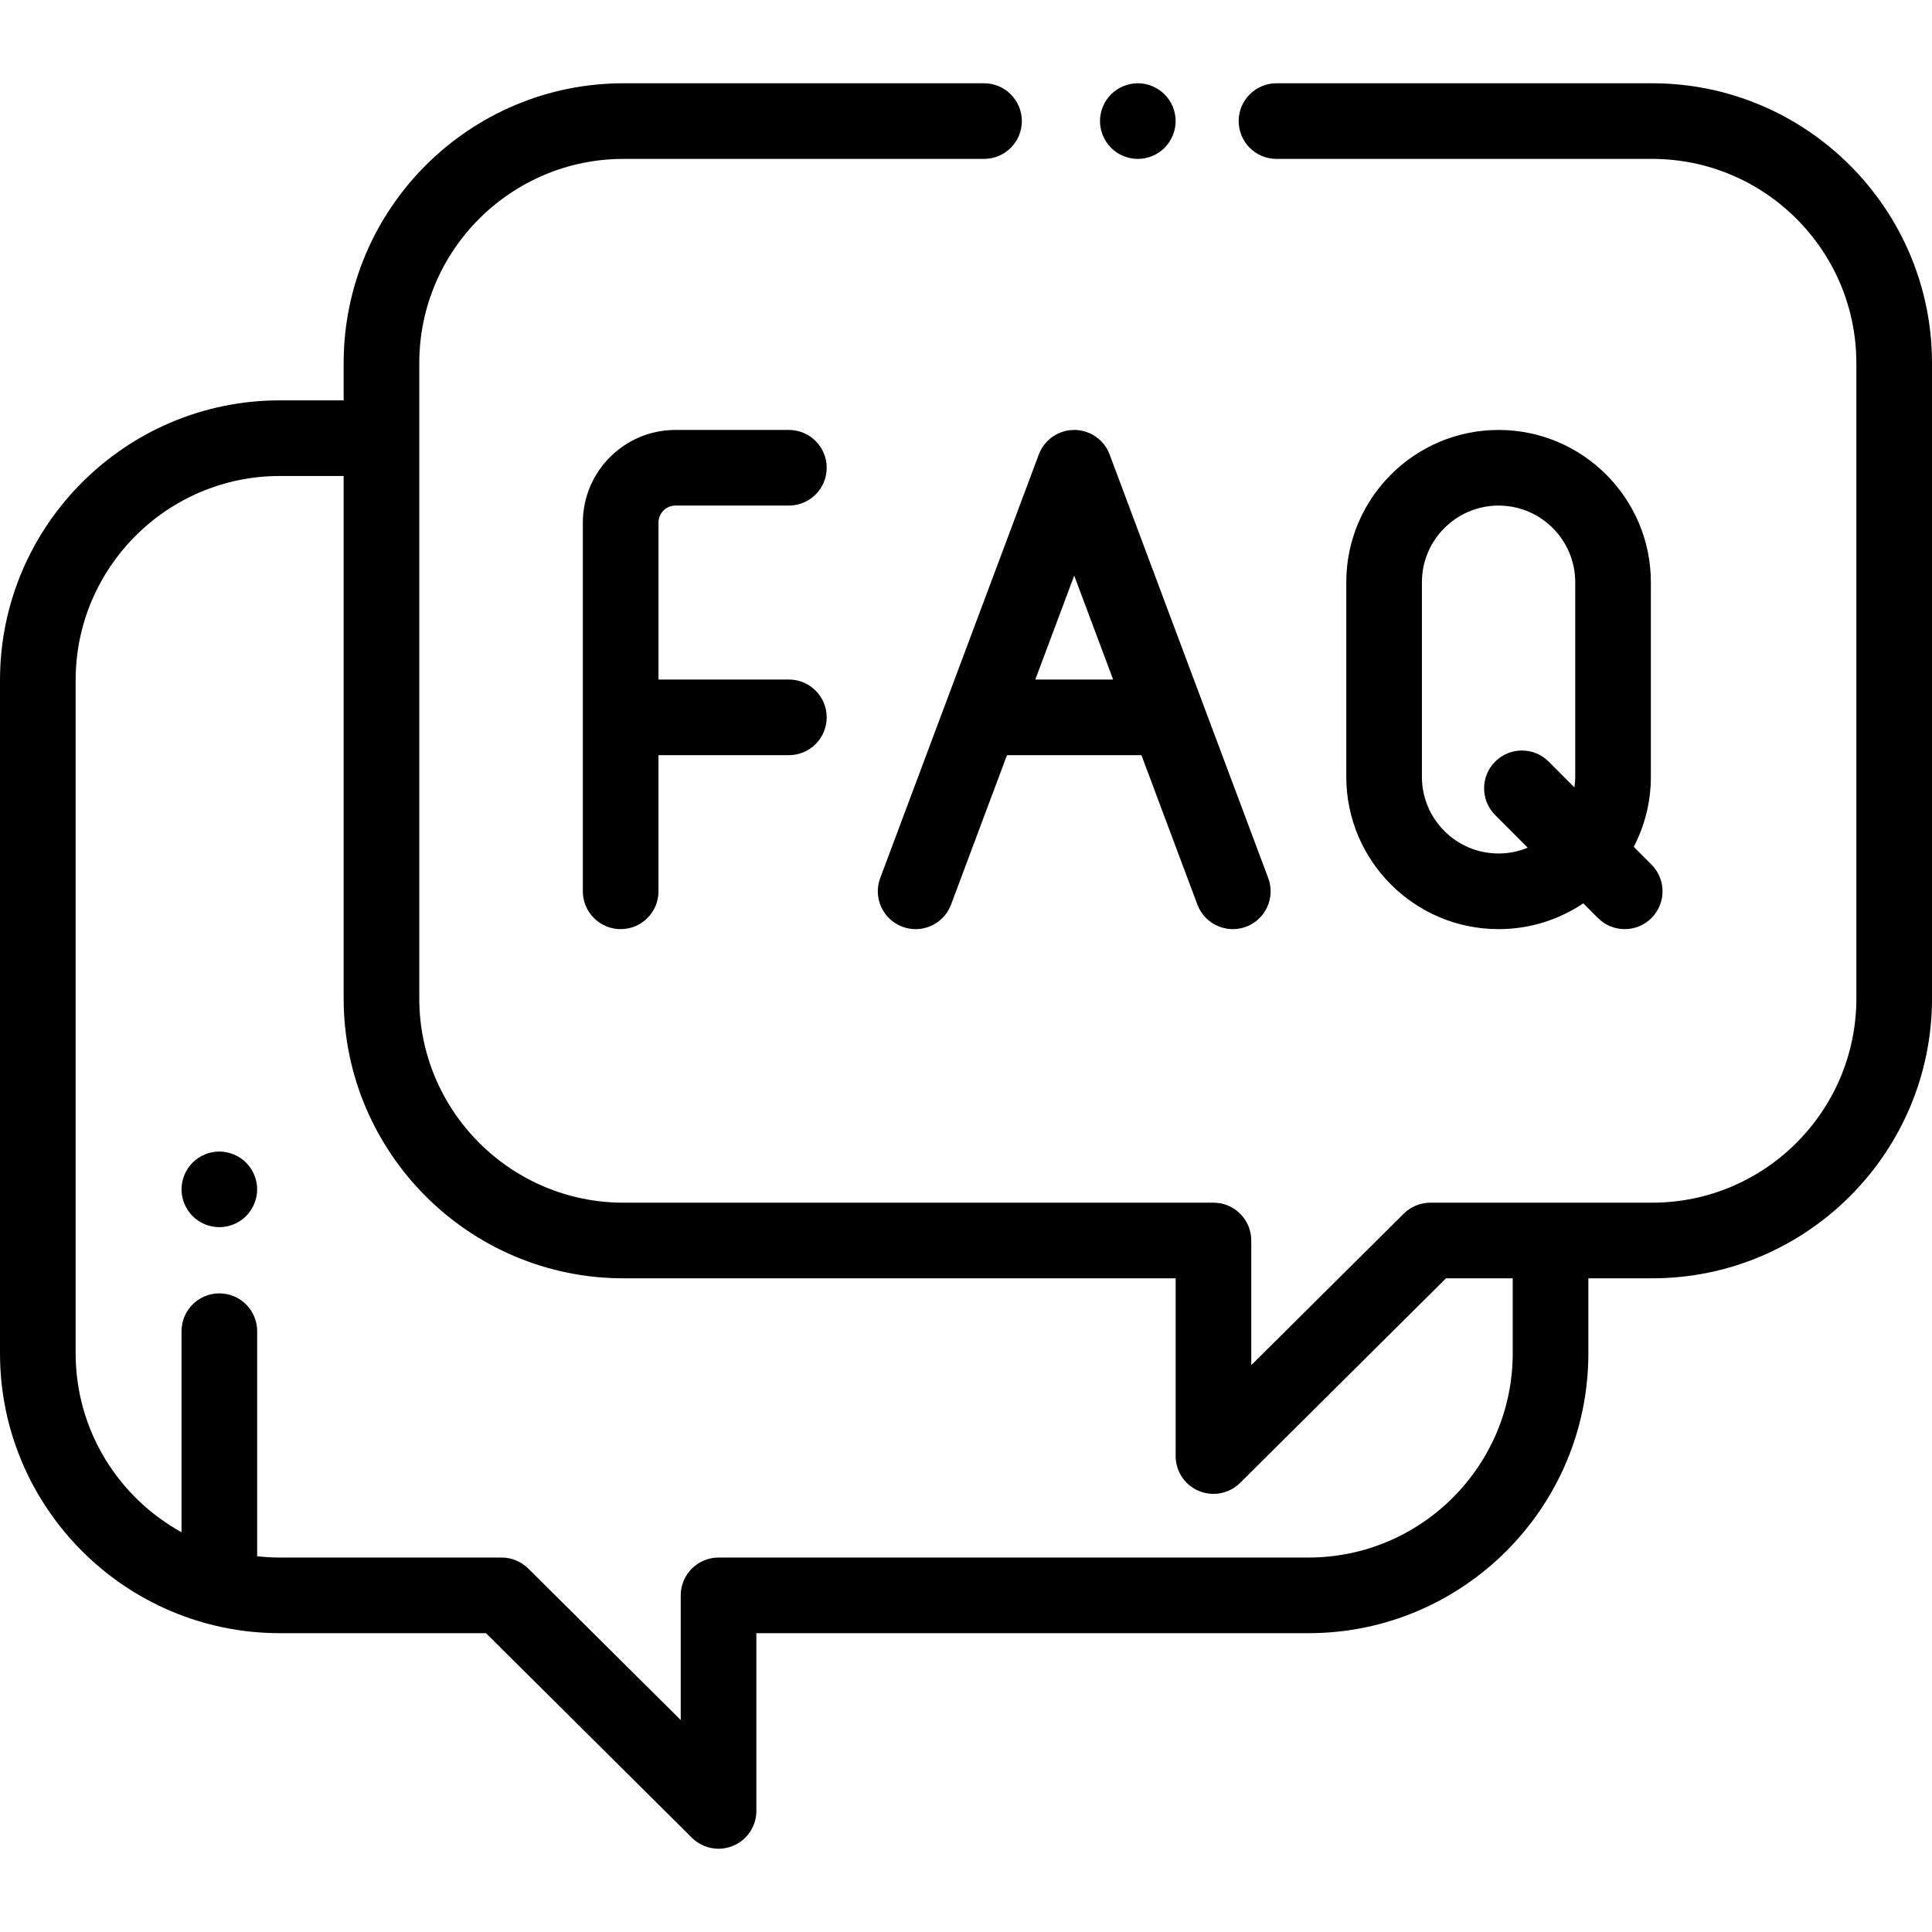
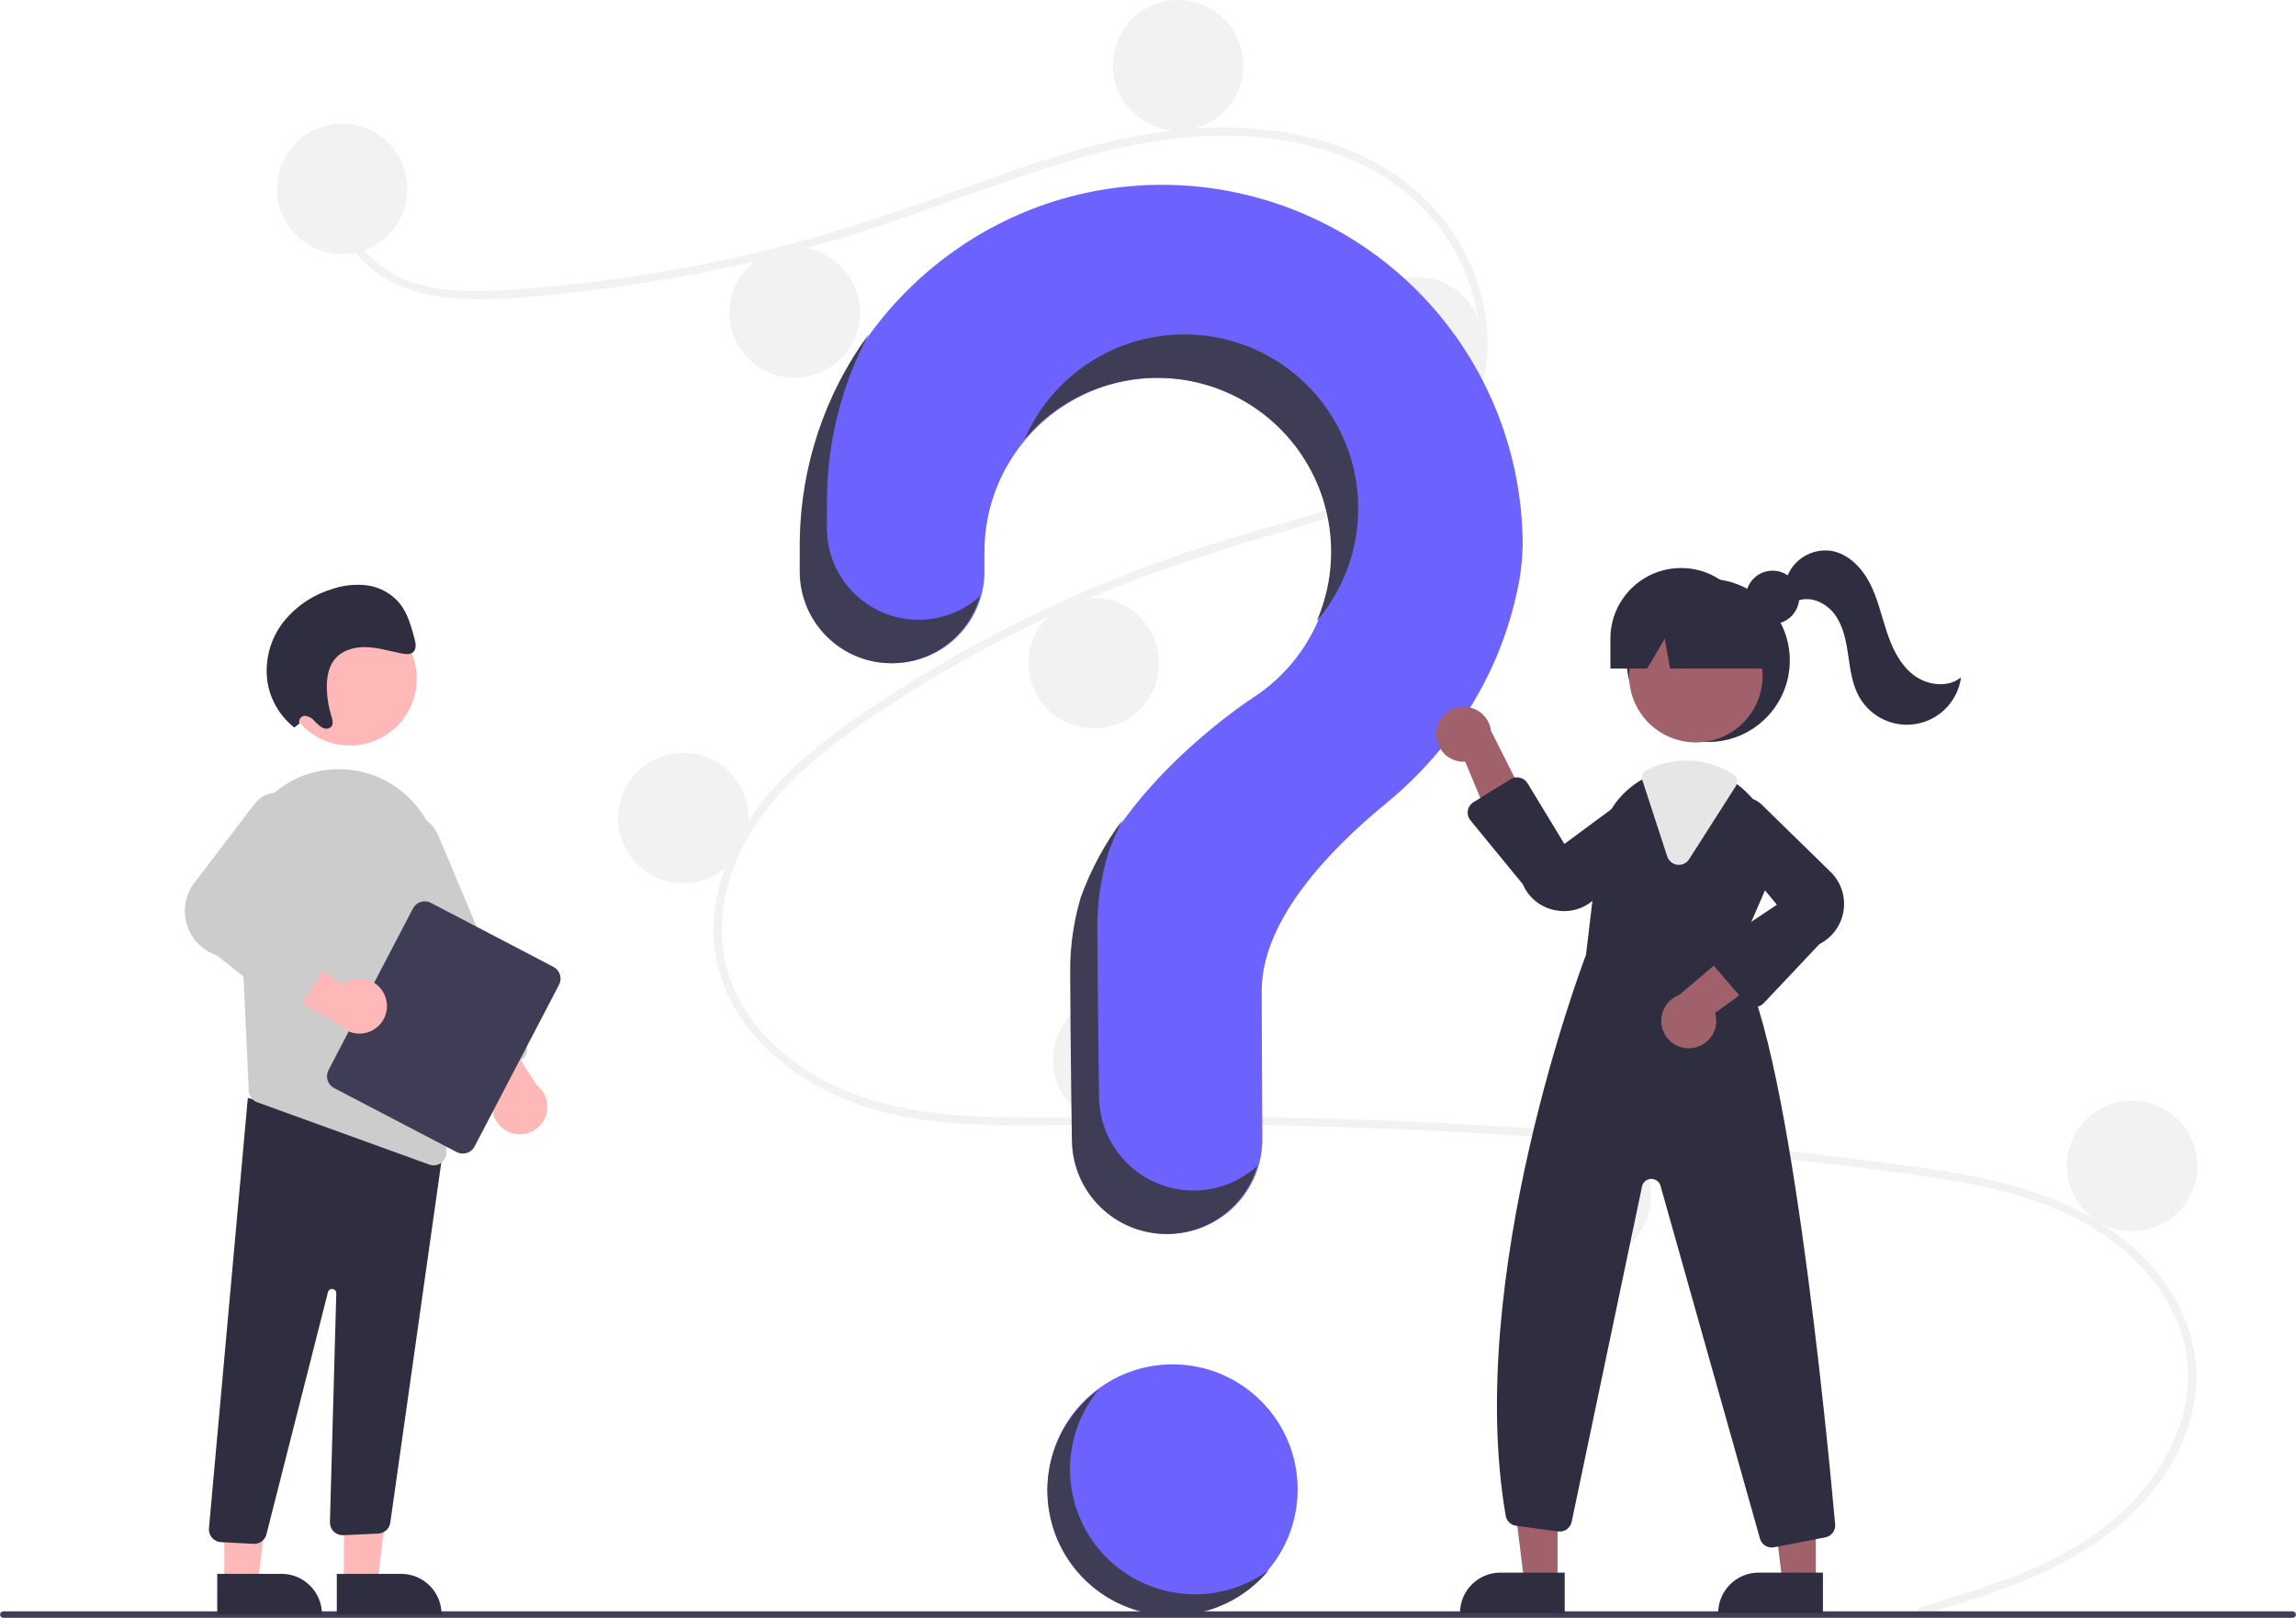
- <svg xmlns="http://www.w3.org/2000/svg" version="1.1" id="Capa_1" x="0px" y="0px" viewBox="0 0 512.001 512.001" style="enable-background:new 0 0 512.001 512.001;" xml:space="preserve">
-   <g>
-     <g>
-       <path d="M437.836,22.068h-99.553c-5.534,0-10.022,4.488-10.022,10.022c0,5.534,4.488,10.022,10.022,10.022h99.553    c29.841,0,54.12,24.279,54.12,54.12v168.372c0,29.841-24.279,54.12-54.12,54.12h-58.767c-2.648,0-5.186,1.047-7.065,2.912    l-40.403,40.149v-33.039c0-5.534-4.488-10.022-10.022-10.022H165.234c-29.841,0-54.12-24.279-54.12-54.12V96.232    c0-29.841,24.279-54.12,54.12-54.12h95.544c5.534,0,10.022-4.488,10.022-10.022c0-5.534-4.488-10.022-10.022-10.022h-95.544    c-40.894,0-74.164,33.269-74.164,74.164v9.867H74.164C33.269,106.099,0,139.368,0,180.263v178.383    c0,40.894,33.269,74.164,74.164,74.164h54.635l54.559,54.214c1.915,1.902,4.469,2.912,7.067,2.912c1.297,0,2.605-0.252,3.849-0.77    c3.737-1.554,6.172-5.205,6.172-9.252V432.81h146.323c40.894,0,74.164-33.269,74.164-74.164v-19.878h16.906    c40.894,0,74.164-33.269,74.164-74.164V96.232C512,55.338,478.731,22.068,437.836,22.068z M400.886,358.646    c0,29.841-24.279,54.12-54.12,54.12H190.421c-5.534,0-10.022,4.488-10.022,10.022v33.039l-40.403-40.149    c-1.878-1.865-4.417-2.912-7.065-2.912H74.164c-2.033,0-4.038-0.122-6.013-0.342V352.78c0-5.534-4.488-10.022-10.022-10.022    s-10.022,4.488-10.022,10.022v53.281c-16.713-9.221-28.062-27.016-28.062-47.416V180.263c0-29.841,24.279-54.12,54.12-54.12H91.07    v138.461c0,40.894,33.269,74.164,74.164,74.164h146.323v47.104c0,4.048,2.435,7.699,6.172,9.252    c1.245,0.518,2.552,0.77,3.849,0.77c2.598,0,5.151-1.01,7.067-2.912l54.559-54.214h17.683V358.646z" />
-     </g>
-   </g>
-   <g>
-     <g>
-       <path d="M308.62,25.002c-1.863-1.864-4.44-2.936-7.085-2.936c-2.636,0-5.221,1.071-7.086,2.936s-2.937,4.45-2.937,7.086    c0,2.636,1.071,5.222,2.937,7.085c1.864,1.875,4.45,2.938,7.086,2.938s5.222-1.063,7.085-2.938    c1.864-1.863,2.938-4.449,2.938-7.085C311.557,29.452,310.485,26.866,308.62,25.002z" />
-     </g>
-   </g>
-   <g>
-     <g>
-       <path d="M336.091,232.695l-42.027-112.248c-1.465-3.914-5.207-6.507-9.386-6.507s-7.92,2.594-9.386,6.508l-42.026,112.248    c-1.94,5.183,0.688,10.959,5.873,12.899c1.158,0.434,2.344,0.639,3.512,0.639c4.06,0,7.88-2.484,9.388-6.511l14.824-39.594h35.632    l14.825,39.595c1.94,5.181,7.71,7.812,12.901,5.871C335.404,243.654,338.033,237.879,336.091,232.695z M274.369,180.084    l10.311-27.54l10.312,27.54H274.369z" />
-     </g>
-   </g>
-   <g>
-     <g>
-       <path d="M437.662,229.128l-4.698-4.707c2.889-5.558,4.533-11.864,4.533-18.55v-51.571h0.001c0-22.254-18.105-40.36-40.36-40.36    c-22.255,0-40.36,18.105-40.36,40.36v51.572c0,22.255,18.105,40.36,40.36,40.36c8.302,0,16.026-2.523,22.45-6.838l3.89,3.897    c1.957,1.96,4.525,2.941,7.093,2.941c2.563,0,5.124-0.977,7.081-2.929C441.566,239.391,441.572,233.046,437.662,229.128z     M417.453,205.871c0,0.951-0.088,1.88-0.215,2.797l-6.82-6.833c-3.91-3.916-10.256-3.921-14.174-0.012    c-3.917,3.911-3.923,10.256-0.012,14.174l8.637,8.652c-2.385,0.985-4.994,1.537-7.731,1.537c-11.203,0-20.316-9.114-20.316-20.316    v-51.572c0-11.202,9.114-20.316,20.316-20.316c11.202,0,20.316,9.114,20.316,20.316V205.871z" />
-     </g>
-   </g>
-   <g>
-     <g>
-       <path d="M209.061,180.084h-34.556v-41.586c0-2.49,2.012-4.515,4.486-4.515h30.071c5.534,0,10.022-4.488,10.022-10.022    c0-5.534-4.488-10.022-10.022-10.022H178.99c-13.526,0-24.53,11.017-24.53,24.559v97.711c0,5.534,4.488,10.022,10.022,10.022    s10.022-4.488,10.022-10.022v-36.081h34.556c5.534,0,10.022-4.488,10.022-10.022S214.595,180.084,209.061,180.084z" />
-     </g>
-   </g>
-   <g>
-     <g>
-       <path d="M65.213,308.108c-1.864-1.865-4.45-2.937-7.086-2.937c-2.636,0-5.221,1.072-7.086,2.937    c-1.863,1.863-2.936,4.449-2.936,7.085c0,2.636,1.072,5.222,2.936,7.086c1.864,1.864,4.45,2.936,7.086,2.936    c2.636,0,5.222-1.071,7.086-2.936c1.863-1.864,2.936-4.45,2.936-7.086C68.15,312.557,67.077,309.971,65.213,308.108z" />
-     </g>
-   </g>
-   <g>
- </g>
-   <g>
- </g>
-   <g>
- </g>
-   <g>
- </g>
-   <g>
- </g>
-   <g>
- </g>
-   <g>
- </g>
-   <g>
- </g>
-   <g>
- </g>
-   <g>
- </g>
-   <g>
- </g>
-   <g>
- </g>
-   <g>
- </g>
-   <g>
- </g>
-   <g>
- </g>
+ <svg xmlns="http://www.w3.org/2000/svg" id="ef672dd0-2e16-4c9d-8107-606b55e40777" data-name="Layer 1" width="844.675" height="595.262" viewBox="0 0 844.675 595.262">
+   <circle cx="431.393" cy="548" r="46" fill="#6c63ff" />
+   <path d="M883.862,743.785c25.735-7.729,53.094-15.788,73.503-34.161,18.238-16.418,30.55-41.489,22.995-66.112-7.54-24.572-30.124-40.956-53.442-49.105-13.225-4.622-27.061-7.186-40.891-9.2-15.035-2.19-30.136-3.984-45.23-5.71q-91.677-10.486-184.044-12.811c-30.385-.765-60.764-.747-91.152-.306-27.139.394-55.722.384-80.899-11.151-19.578-8.97-37.348-25.289-42.803-46.734-6.297-24.755,5.318-49.964,21.98-67.892,8.783-9.45,19.047-17.404,29.636-24.717,11.487-7.934,23.375-15.306,35.521-22.188a494.634,494.634,0,0,1,74.767-34.468c12.746-4.634,25.68-8.633,38.728-12.321,11.017-3.115,22.068-6.234,32.716-10.477,20.583-8.204,40.161-22.1,45.395-44.881,4.96-21.591-3.403-45.031-18.065-61.071-16.963-18.557-42.539-26.692-67.06-28.008-27.528-1.478-54.422,5.412-80.297,14.156-27.597,9.326-54.599,20.049-82.778,27.603a556.958,556.958,0,0,1-85.196,15.837c-14.082,1.5-28.59,3.193-42.756,2.045-11.872-.962-23.684-4.454-32.434-12.88-7.503-7.225-11.972-17.154-10.435-27.632.279-1.903,3.17-1.094,2.893.798-1.87,12.755,6.8,24.509,17.484,30.529,12.348,6.958,27.374,6.968,41.122,6.172a537.825,537.825,0,0,0,88.515-12.796c28.593-6.531,56.164-15.866,83.704-25.839,26.156-9.472,52.897-18.716,80.84-20.767,24.246-1.78,49.752,1.752,70.874,14.423,18.564,11.136,32.215,29.707,36.565,51.018,4.25,20.825-1.636,41.785-17.4,56.317-16.321,15.046-38.701,21.479-59.557,27.404-26.452,7.514-52.337,16.298-77.392,27.703a485.824,485.824,0,0,0-72.8,40.928c-22.246,15.202-44.201,34.331-51.237,61.451-3.277,12.633-2.672,26.032,2.812,37.965,4.876,10.61,12.907,19.535,22.262,26.419,22.321,16.424,50.453,19.797,77.414,20.132,30.281.377,60.564-.645,90.855-.148q92.599,1.52,184.819,11.273,23.108,2.446,46.158,5.407c13.822,1.776,27.69,3.541,41.278,6.695,24.162,5.608,47.674,16.392,62.692,36.878a61.319,61.319,0,0,1,11.947,30.446c1.051,11.524-1.77,23.069-6.98,33.321-11.532,22.69-33.134,37.123-56.073,46.605-12.287,5.079-25.032,8.926-37.752,12.746-1.853.557-2.645-2.338-.798-2.893Z" transform="translate(-177.6623 -152.3692)" fill="#f2f2f2" />
+   <circle cx="125.893" cy="69.5" r="24" fill="#f2f2f2" />
+   <circle cx="292.393" cy="115" r="24" fill="#f2f2f2" />
+   <circle cx="433.393" cy="24" r="24" fill="#f2f2f2" />
+   <circle cx="521.393" cy="126" r="24" fill="#f2f2f2" />
+   <circle cx="402.393" cy="244" r="24" fill="#f2f2f2" />
+   <circle cx="251.393" cy="301" r="24" fill="#f2f2f2" />
+   <circle cx="411.393" cy="390" r="24" fill="#f2f2f2" />
+   <circle cx="583.393" cy="440" r="24" fill="#f2f2f2" />
+   <circle cx="784.393" cy="429" r="24" fill="#f2f2f2" />
+   <path d="M604.128,220.373c-71.892.508-130.756,58.93-131.777,130.816-.009.664-.014,5.33-.013,11.434a33.748,33.748,0,0,0,33.744,33.746h0a33.769,33.769,0,0,0,33.761-33.798c-.003-4.152-.006-7.026-.006-7.202a64,64,0,1,1,98.52,53.879l.012.014s-48.028,30.92-62.671,73.335l.012.003a94.004,94.004,0,0,0-3.874,26.768c0,3.725.219,36.321.643,62.778a34.786,34.786,0,0,0,34.79,34.222h0a34.796,34.796,0,0,0,34.794-35.011c-.147-24.229-.227-52.442-.227-54.489,0-26.045,25.125-51.995,45.764-68.917,23.766-19.487,40.868-46.043,47.737-75.999a86.762,86.762,0,0,0,2.499-18.834A132.75,132.75,0,0,0,604.128,220.373Z" transform="translate(-177.6623 -152.3692)" fill="#6c63ff" />
+   <path d="M1021.147,747.631H178.853a1.191,1.191,0,0,1,0-2.381h842.294a1.191,1.191,0,0,1,0,2.381Z" transform="translate(-177.6623 -152.3692)" fill="#3f3d56" />
+   <circle cx="628.449" cy="242.996" r="30" fill="#2f2e41" />
+   <polygon points="573.012 582.129 560.753 582.129 554.92 534.841 573.015 534.841 573.012 582.129" fill="#a0616a" />
+   <path d="M551.996,578.626h23.644a0,0,0,0,1,0,0v14.887a0,0,0,0,1,0,0H537.109a0,0,0,0,1,0,0v0A14.887,14.887,0,0,1,551.996,578.626Z" fill="#2f2e41" />
+   <polygon points="668.012 582.129 655.753 582.129 649.92 534.841 668.015 534.841 668.012 582.129" fill="#a0616a" />
+   <path d="M646.996,578.626h23.644a0,0,0,0,1,0,0v14.887a0,0,0,0,1,0,0H632.109a0,0,0,0,1,0,0v0A14.887,14.887,0,0,1,646.996,578.626Z" fill="#2f2e41" />
+   <circle cx="623.89" cy="248.61" r="24.561" fill="#a0616a" />
+   <path d="M816.191,504.775l10.99-25.25a31.383,31.383,0,0,0-6.95-35.6,31.873,31.873,0,0,0-3.07-2.67,30.935,30.935,0,0,0-18.99-6.57,32.179,32.179,0,0,0-13.4,2.98c-.36.16-.71.33-1.07.5-.69.33-1.37.69-2.03,1.06a31.678,31.678,0,0,0-15.7,23.88l-4.85,40.64c-1.22,3.19-44.74,118.39-29.52,206.34a4.467,4.467,0,0,0,3.82,3.67l15.43,2.1a4.497,4.497,0,0,0,5.01-3.53l25.89-123.41a3.503,3.503,0,0,1,6.8-.23l36.58,129.78a4.471,4.471,0,0,0,4.31,3.28,5.122,5.122,0,0,0,.87-.08l18.85-3.63a4.471,4.471,0,0,0,3.63-4.81C850.021,682.335,835.301,527.605,816.191,504.775Z" transform="translate(-177.6623 -152.3692)" fill="#2f2e41" />
+   <path d="M706.102,421.419A10.056,10.056,0,0,0,716.696,432.623l13.729,32.992,10.385-15.394-14.629-28.97a10.11,10.11,0,0,0-20.079.169Z" transform="translate(-177.6623 -152.3692)" fill="#a0616a" />
+   <path d="M800.19,537.996a10.056,10.056,0,0,0,8.427-12.913l28.885-21.038-17.39-6.512-24.764,20.977a10.11,10.11,0,0,0,4.842,19.487Z" transform="translate(-177.6623 -152.3692)" fill="#a0616a" />
+   <path d="M753.102,487.61a17.057,17.057,0,0,1-3.298-.325,16.305,16.305,0,0,1-11.948-9.616l-19.234-23.453a4.501,4.501,0,0,1,1.111-6.681l13.684-8.471a4.5,4.5,0,0,1,6.215,1.49l13.556,22.334L779.15,443.702A9.721,9.721,0,0,1,790.46,459.264l-25.912,23.637A16.253,16.253,0,0,1,753.102,487.61Z" transform="translate(-177.6623 -152.3692)" fill="#2f2e41" />
+   <path d="M823.252,522.883c-.035,0-.071,0-.106-.001a4.508,4.508,0,0,1-3.311-1.57l-12.166-14.193a4.5,4.5,0,0,1,.92-6.673l22.781-15.188-20.638-24.812a9.721,9.721,0,0,1,14.887-12.183l25.084,24.513a16.525,16.525,0,0,1-3.675,26.94l-20.501,21.754A4.507,4.507,0,0,1,823.252,522.883Z" transform="translate(-177.6623 -152.3692)" fill="#2f2e41" />
+   <path d="M795.307,470.584a4.632,4.632,0,0,1-.584-.037,4.461,4.461,0,0,1-3.71-3.069l-9.142-28.029a3.083,3.083,0,0,1,1.594-3.725l.297-.14c.269-.128.535-.254.807-.375a32.574,32.574,0,0,1,13.603-3.023,31.327,31.327,0,0,1,17.161,5.157,3.13,3.13,0,0,1,.901,4.294L799.084,468.504A4.455,4.455,0,0,1,795.307,470.584Z" transform="translate(-177.6623 -152.3692)" fill="#e6e6e6" />
+   <circle cx="652.101" cy="219.786" r="9.817" fill="#2f2e41" />
+   <path d="M796.111,361.365h0a26,26,0,0,0-26,26v11h13.529l6.471-11,1.941,11h41.059l-11-11A26,26,0,0,0,796.111,361.365Z" transform="translate(-177.6623 -152.3692)" fill="#2f2e41" />
+   <path d="M834.809,365.431a15.15,15.15,0,0,1,16.481-10.396c6.256,1.046,11.202,6.075,14.149,11.691s4.308,11.903,6.289,17.928,4.791,12.084,9.793,15.984,12.677,4.958,17.59.946a20.118,20.118,0,0,1-37.477,7.181c-2.592-4.612-3.261-10.017-4.03-15.251s-1.767-10.65-4.862-14.94-8.888-7.093-13.804-5.139Z" transform="translate(-177.6623 -152.3692)" fill="#2f2e41" />
+   <path d="M515.609,380.408h0a33.748,33.748,0,0,1-33.744-33.746c-0-6.104.004-10.771.013-11.434a131.507,131.507,0,0,1,15.359-59.909,131.803,131.803,0,0,0-25.359,75.909c-.009.664-.014,5.33-.013,11.434a33.748,33.748,0,0,0,33.744,33.746h0A33.773,33.773,0,0,0,538.097,371.817,33.622,33.622,0,0,1,515.609,380.408Z" transform="translate(-177.6623 -152.3692)" fill="#3f3d56" />
+   <path d="M606.415,291.478a64.004,64.004,0,0,1,55.659,89.413,63.997,63.997,0,1,0-107.426-66.985A63.871,63.871,0,0,1,606.415,291.478Z" transform="translate(-177.6623 -152.3692)" fill="#3f3d56" />
+   <path d="M616.797,590.408h0a34.787,34.787,0,0,1-34.79-34.222c-.423-26.456-.643-59.052-.643-62.778a94.004,94.004,0,0,1,3.874-26.768l-.012-.003a95.069,95.069,0,0,1,5.494-12.701,110.047,110.047,0,0,0-15.494,28.701l.012.003a94.004,94.004,0,0,0-3.874,26.768c0,3.725.219,36.321.643,62.778a34.787,34.787,0,0,0,34.79,34.222h0a34.803,34.803,0,0,0,33.402-25.048A34.66,34.66,0,0,1,616.797,590.408Z" transform="translate(-177.6623 -152.3692)" fill="#3f3d56" />
+   <polygon points="126.541 582.585 138.8 582.584 144.633 535.296 126.538 535.297 126.541 582.585" fill="#ffb8b8" />
+   <path d="M301.576,731.451H340.107a0,0,0,0,1,0,0v14.887a0,0,0,0,1,0,0H316.463A14.887,14.887,0,0,1,301.576,731.451v0A0,0,0,0,1,301.576,731.451Z" transform="translate(464.0541 1325.404) rotate(179.9974)" fill="#2f2e41" />
+   <polygon points="82.541 582.585 94.8 582.584 100.633 535.296 82.538 535.297 82.541 582.585" fill="#ffb8b8" />
+   <path d="M257.576,731.451H296.107a0,0,0,0,1,0,0v14.887a0,0,0,0,1,0,0H272.463A14.887,14.887,0,0,1,257.576,731.451v0A0,0,0,0,1,257.576,731.451Z" transform="translate(376.0541 1325.406) rotate(179.9974)" fill="#2f2e41" />
+   <path d="M270.917,720.411l-11.975-.63a4.673,4.673,0,0,1-4.419-4.967l14.313-158.466,65.911,17.786,6.35-1.732L321.239,712.686a4.696,4.696,0,0,1-4.358,3.945l-12.909.601a4.674,4.674,0,0,1-4.931-4.796l2.339-84.196a1.558,1.558,0,0,0-3.083-.36L275.739,716.692a4.646,4.646,0,0,1-4.569,3.725C271.086,720.418,271.002,720.416,270.917,720.411Z" transform="translate(-177.6623 -152.3692)" fill="#2f2e41" />
+   <circle cx="128.742" cy="249.759" r="24.561" fill="#ffb8b8" />
+   <path d="M265.512,474.287l2.701,58.267.976,21.199a4.642,4.642,0,0,0,3.074,4.175l63.336,22.943a4.477,4.477,0,0,0,1.6.28,4.644,4.644,0,0,0,4.664-4.788L339.266,471.597A36.93,36.93,0,0,0,308.522,435.92c-.613-.093-1.236-.187-1.859-.27a36.249,36.249,0,0,0-29.165,9.441,37.236,37.236,0,0,0-11.986,29.196Z" transform="translate(-177.6623 -152.3692)" fill="#ccc" />
+   <path d="M365.855,569.245a10.064,10.064,0,0,1-5.369-15.227l-21.478-28.56,18.534-1.147,17.554,27.297a10.111,10.111,0,0,1-9.242,17.637Z" transform="translate(-177.6623 -152.3692)" fill="#ffb8b8" />
+   <path d="M350.753,548.85a4.644,4.644,0,0,1-2.541-2.518L315.854,469.237a12.463,12.463,0,1,1,22.984-9.647l32.358,77.095a4.679,4.679,0,0,1-2.5,6.118l-14.365,6.029a4.642,4.642,0,0,1-3.577.017Z" transform="translate(-177.6623 -152.3692)" fill="#ccc" />
+   <path d="M298.508,546.131,329.587,486.622a4.878,4.878,0,0,1,6.575-2.063l45.112,23.56a4.878,4.878,0,0,1,2.063,6.575l-31.079,59.509a4.878,4.878,0,0,1-6.575,2.063L300.571,552.706A4.878,4.878,0,0,1,298.508,546.131Z" transform="translate(-177.6623 -152.3692)" fill="#3f3d56" />
+   <path d="M319.351,518.943a10.064,10.064,0,0,0-15.517-4.46l-29.778-19.754-.051,18.57L302.29,529.21a10.111,10.111,0,0,0,17.06-10.267Z" transform="translate(-177.6623 -152.3692)" fill="#ffb8b8" />
+   <path d="M281.701,523.119l-24.337-19.278a17.163,17.163,0,0,1-7.823-27.135l22.097-28.96a10.096,10.096,0,0,1,17.13,10.284l-17.484,28.6,25.694,12.187a4.674,4.674,0,0,1,1.948,6.72l-10.372,16.414a4.682,4.682,0,0,1-3.167,2.111c-.026.004-.051.008-.077.012A4.696,4.696,0,0,1,281.701,523.119Z" transform="translate(-177.6623 -152.3692)" fill="#ccc" />
+   <path d="M287.845,418.574a2.135,2.135,0,0,1,1.856-2.819,4.93,4.93,0,0,1,3.476,1.715,13.833,13.833,0,0,0,3.071,2.637c1.188.599,2.8.514,3.477-.628.636-1.072.2-2.508-.185-3.753a36.907,36.907,0,0,1-1.63-9.77c-.111-3.7.411-7.562,2.46-10.448,2.644-3.725,7.371-5.139,11.845-5.036s8.875,1.484,13.307,2.357c1.53.301,3.328.456,4.352-.73,1.088-1.261.688-3.301.226-5.004-1.201-4.417-2.475-8.985-5.265-12.552a18.898,18.898,0,0,0-12.061-6.79,28.938,28.938,0,0,0-13.462,1.528,36.096,36.096,0,0,0-17.683,12.319,29.236,29.236,0,0,0-5.578,21.6,26.667,26.667,0,0,0,9.886,16.855Z" transform="translate(-177.6623 -152.3692)" fill="#2f2e41" />
+   <path d="M598.92,735.149a45.994,45.994,0,0,1-17.07-71.489,45.997,45.997,0,1,0,62.569,66.464A45.969,45.969,0,0,1,598.92,735.149Z" transform="translate(-177.6623 -152.3692)" fill="#3f3d56" />
</svg>
